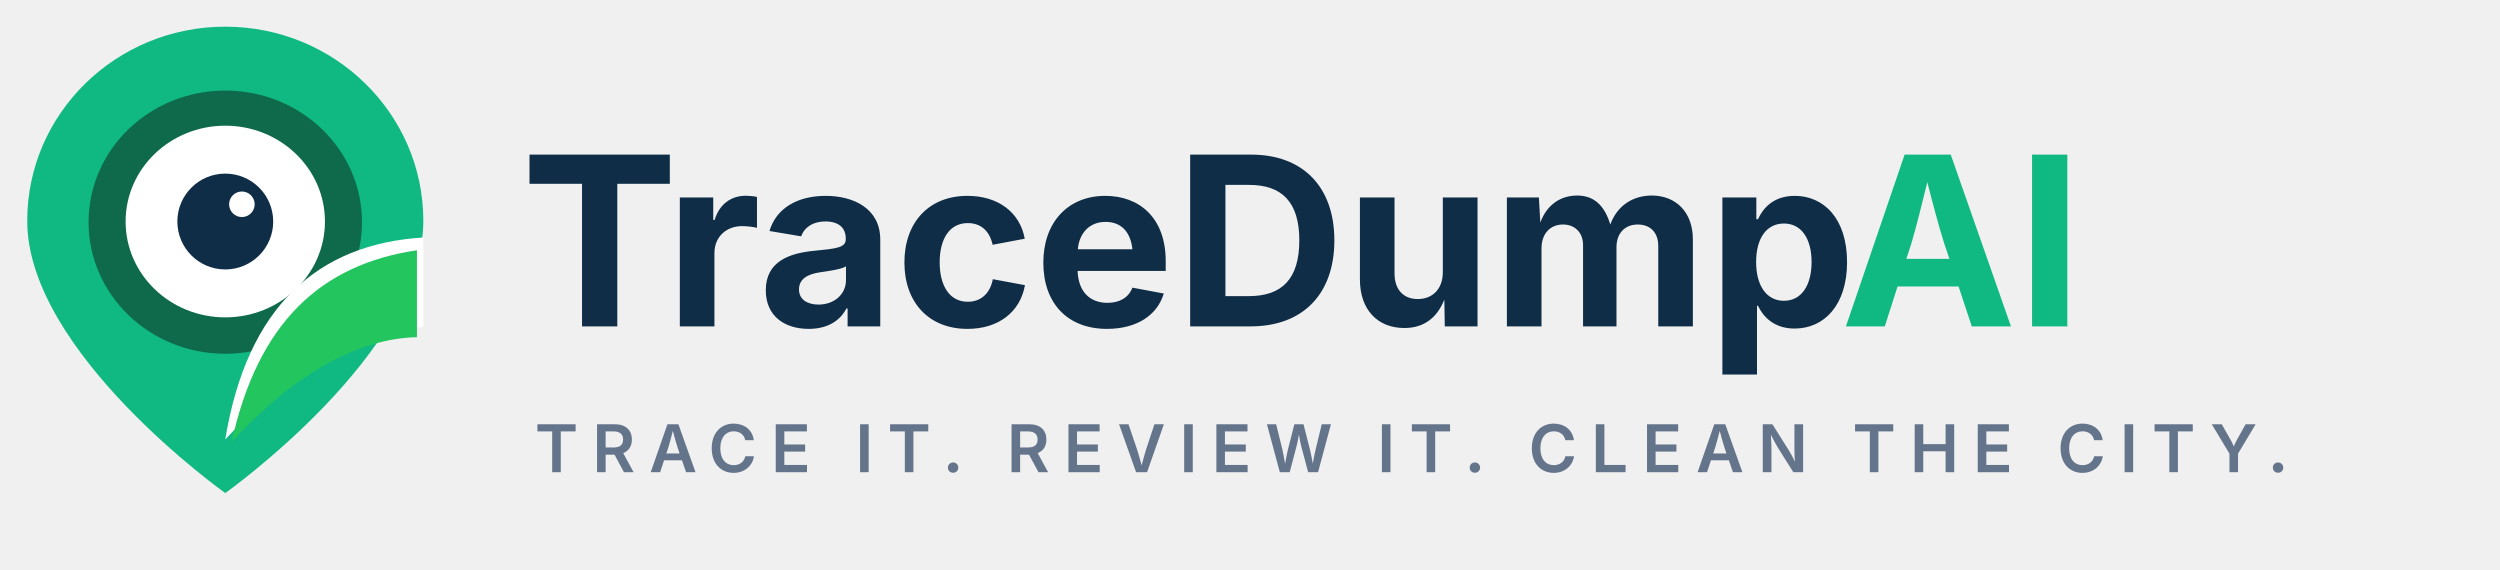
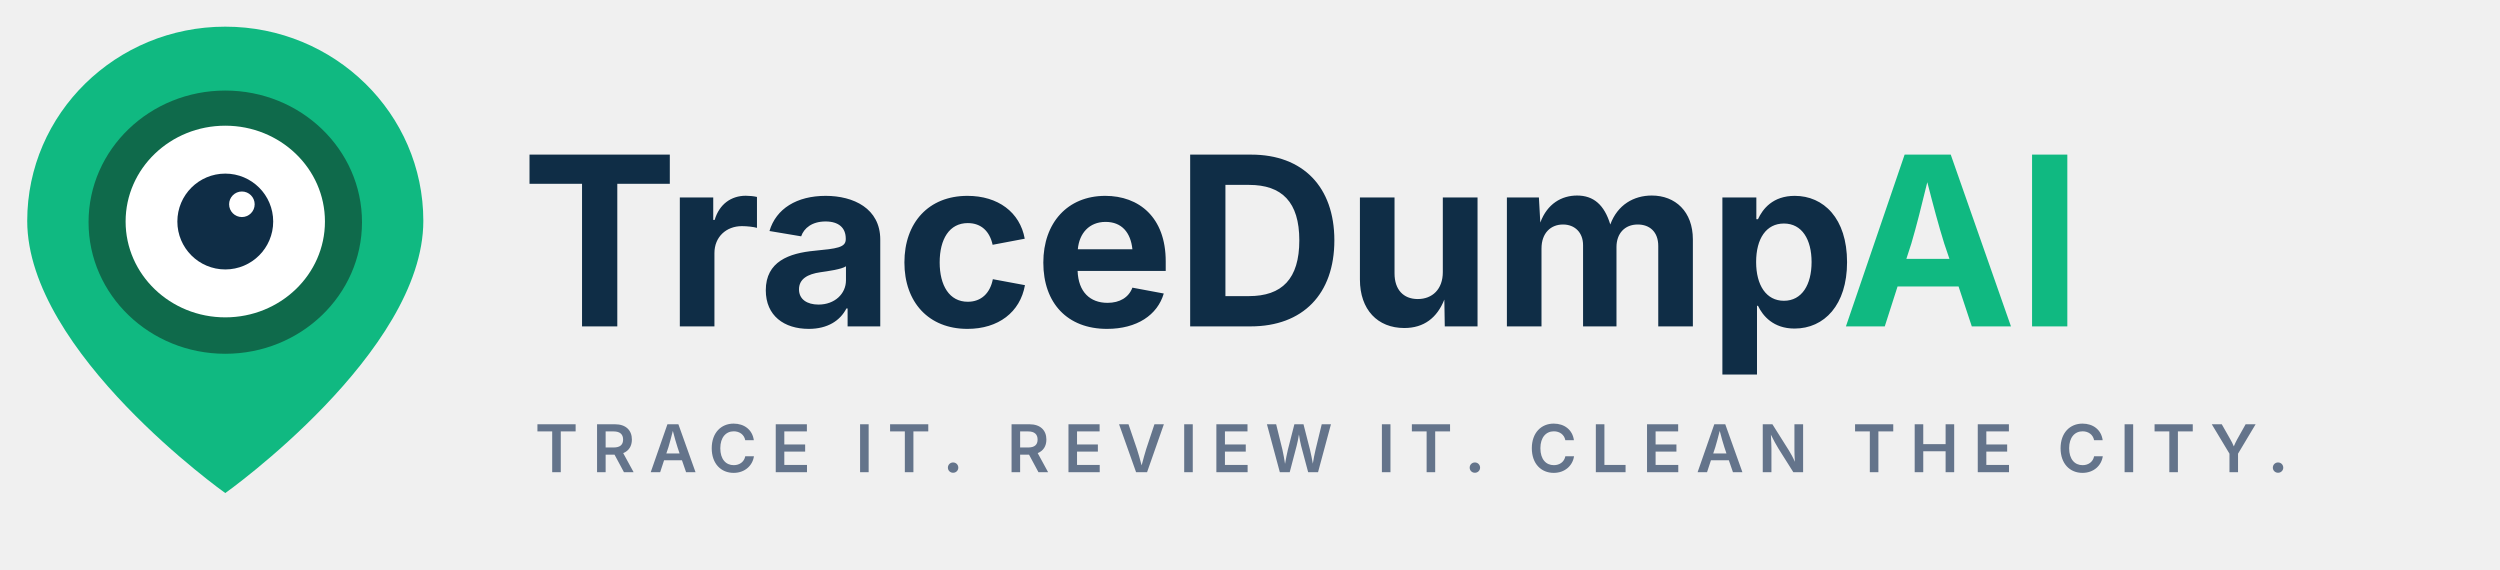
<svg xmlns="http://www.w3.org/2000/svg" viewBox="0 0 360 82" role="img" aria-labelledby="title">
  <g transform="translate(3 2) scale(.92)">
    <path fill="#10B981" d="M32 2C14.9 2 1 15.6 1 32.4 1 53 32 75 32 75s31-22 31-42.6C63 15.6 49.1 2 32 2Z" />
    <path fill="#0F6A4B" d="M32 12c-11.8 0-21.4 9.2-21.4 20.6 0 11.4 9.6 20.6 21.4 20.6s21.4-9.2 21.4-20.6C53.4 21.2 43.8 12 32 12Z" />
    <path fill="#fff" d="M32 17.5c-8.6 0-15.6 6.7-15.6 15s7 15 15.6 15 15.6-6.7 15.6-15-7-15-15.6-15Z" />
    <circle cx="32" cy="32.5" r="7.5" fill="#0F2D46" />
    <circle cx="34.6" cy="29.8" r="2" fill="#fff" />
-     <path fill="#fff" d="M63 35c-16.5 1-27.6 10.8-31 31.6C41 56.8 52.2 50 63 49V35Z" />
-     <path fill="#22C55E" d="M62 37C47 39.2 37.1 48.3 33 67c9.7-10.6 19.8-16.2 29-16.4V37Z" />
  </g>
  <text x="75" y="47" fill="#0F2D46" font-family="Inter,Arial,sans-serif" font-size="34" font-weight="750">TraceDump</text>
  <text x="265" y="47" fill="#10B981" font-family="Inter,Arial,sans-serif" font-size="34" font-weight="750">AI</text>
  <text x="77" y="68" fill="#64748B" font-family="Inter,Arial,sans-serif" font-size="9.5" font-weight="600" letter-spacing="2">TRACE IT. REVIEW IT. CLEAN THE CITY.</text>
</svg>
